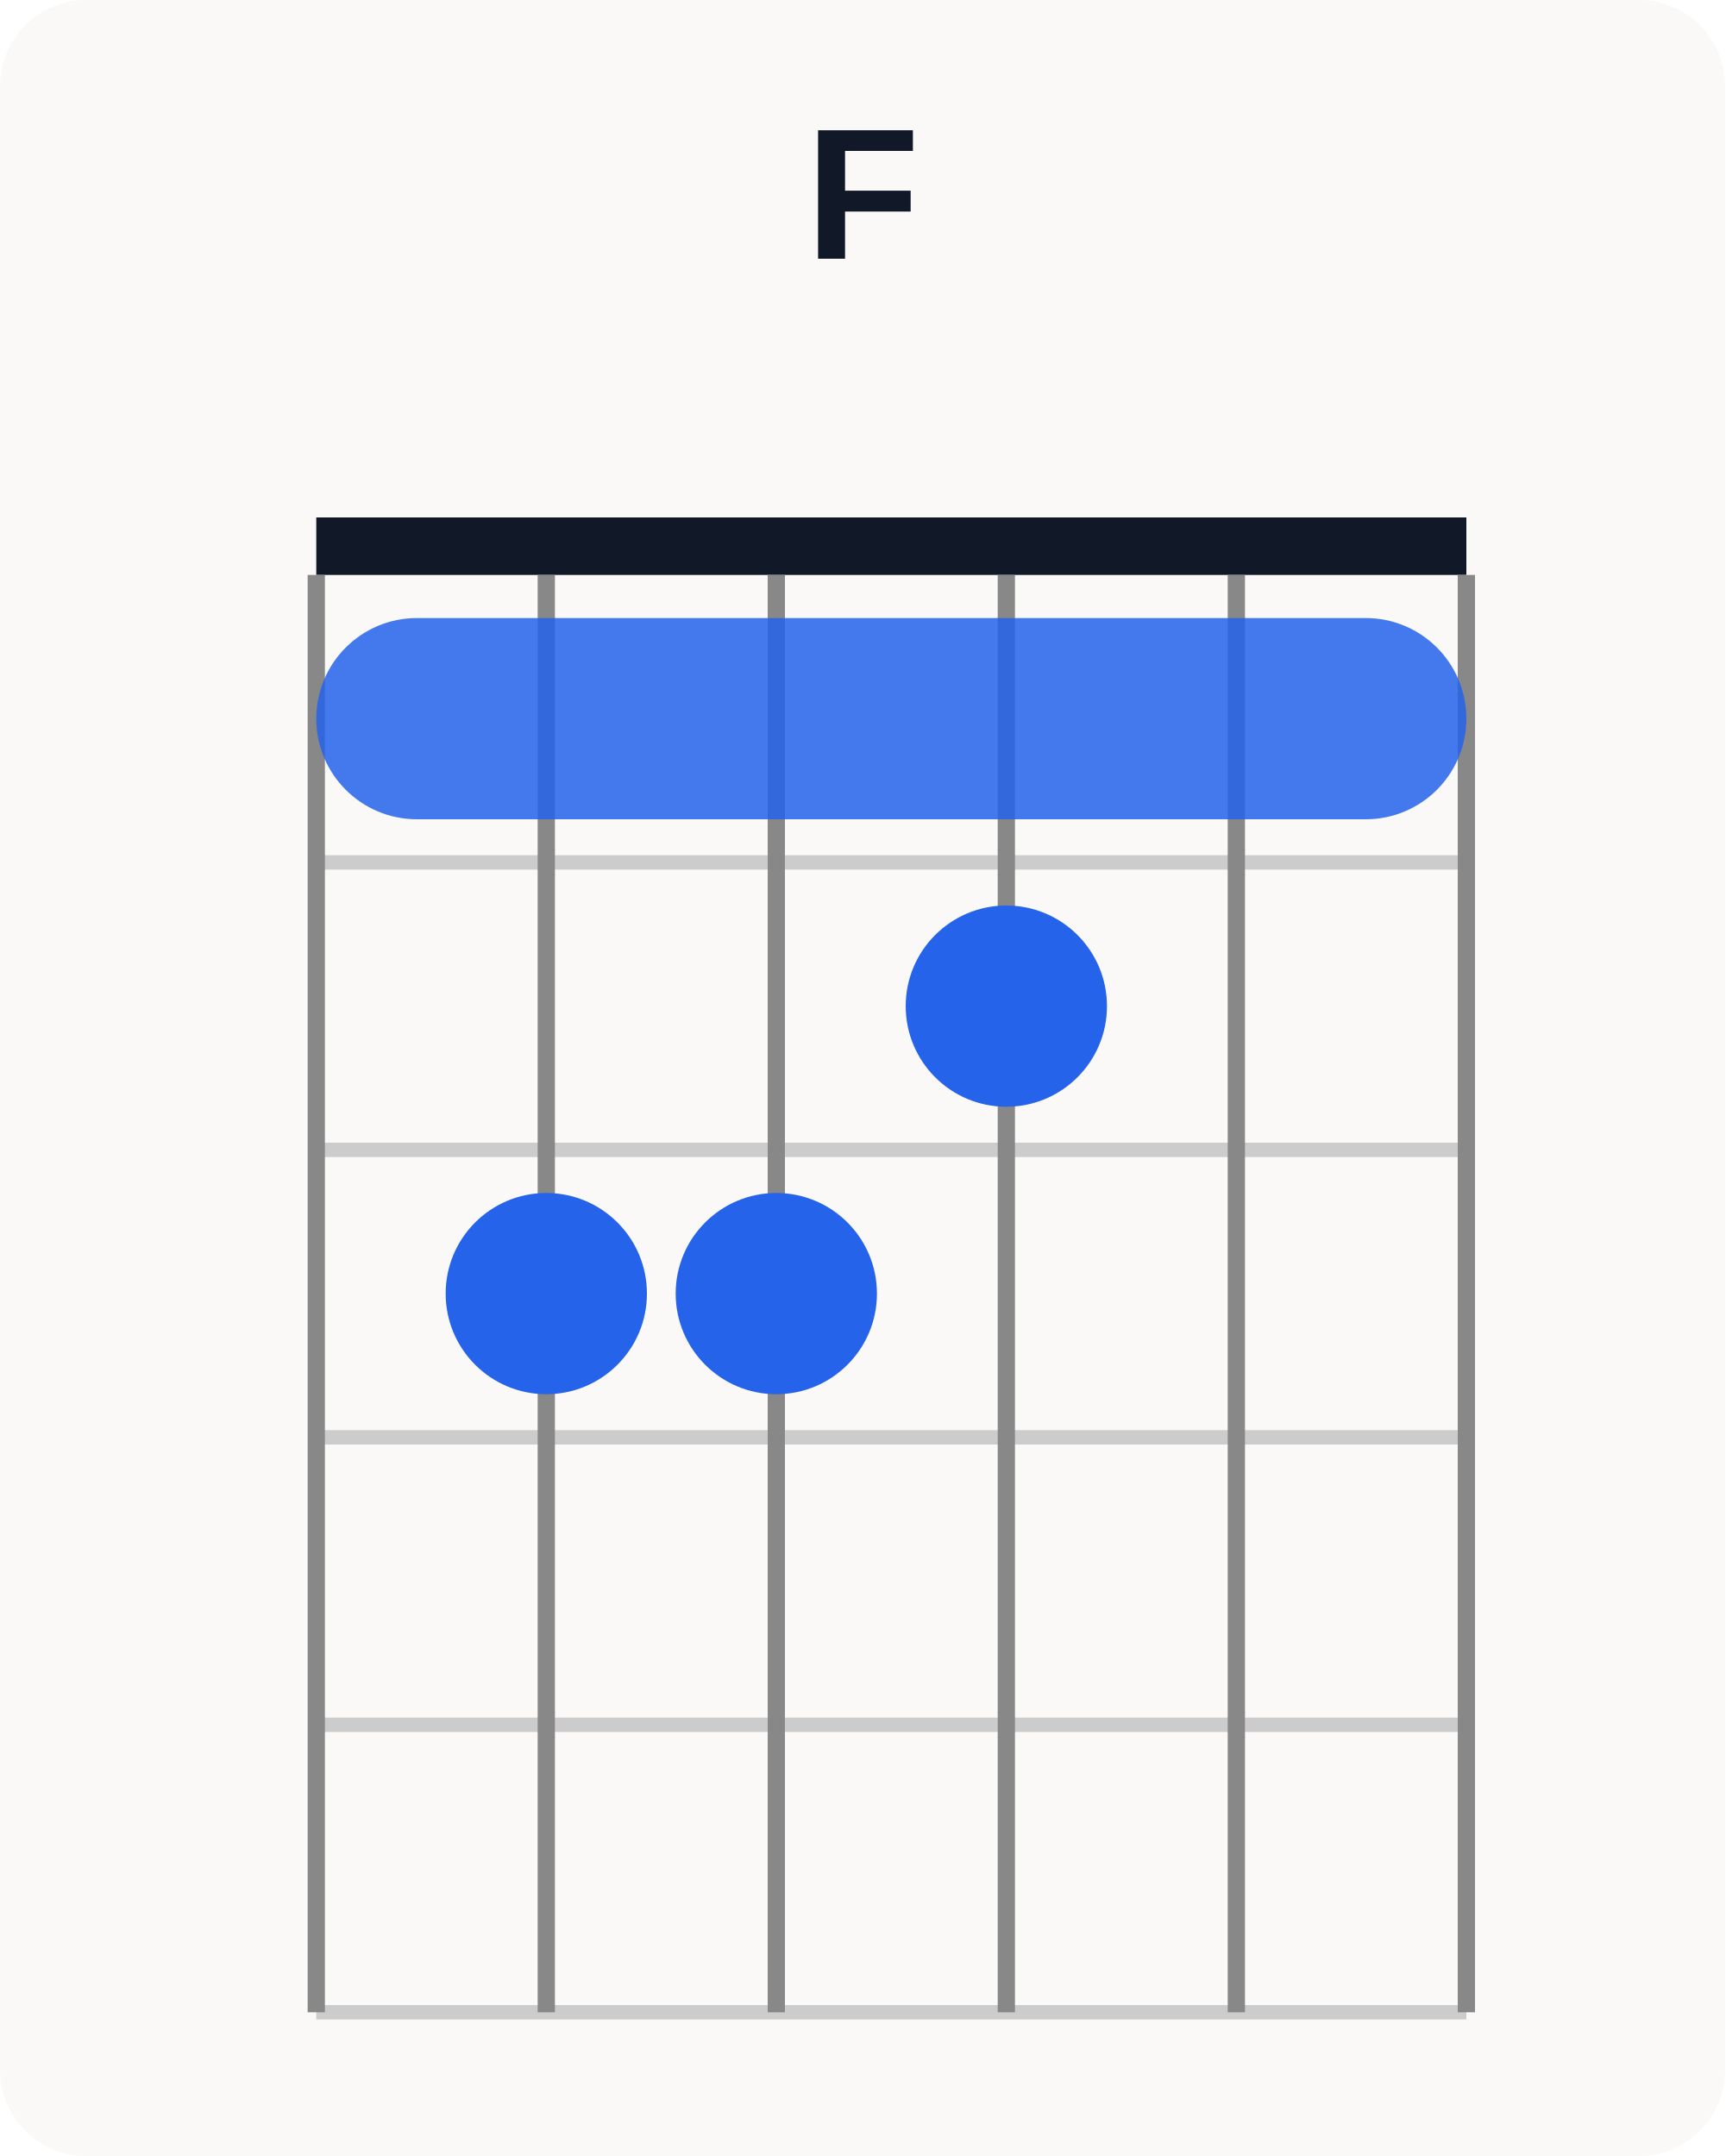
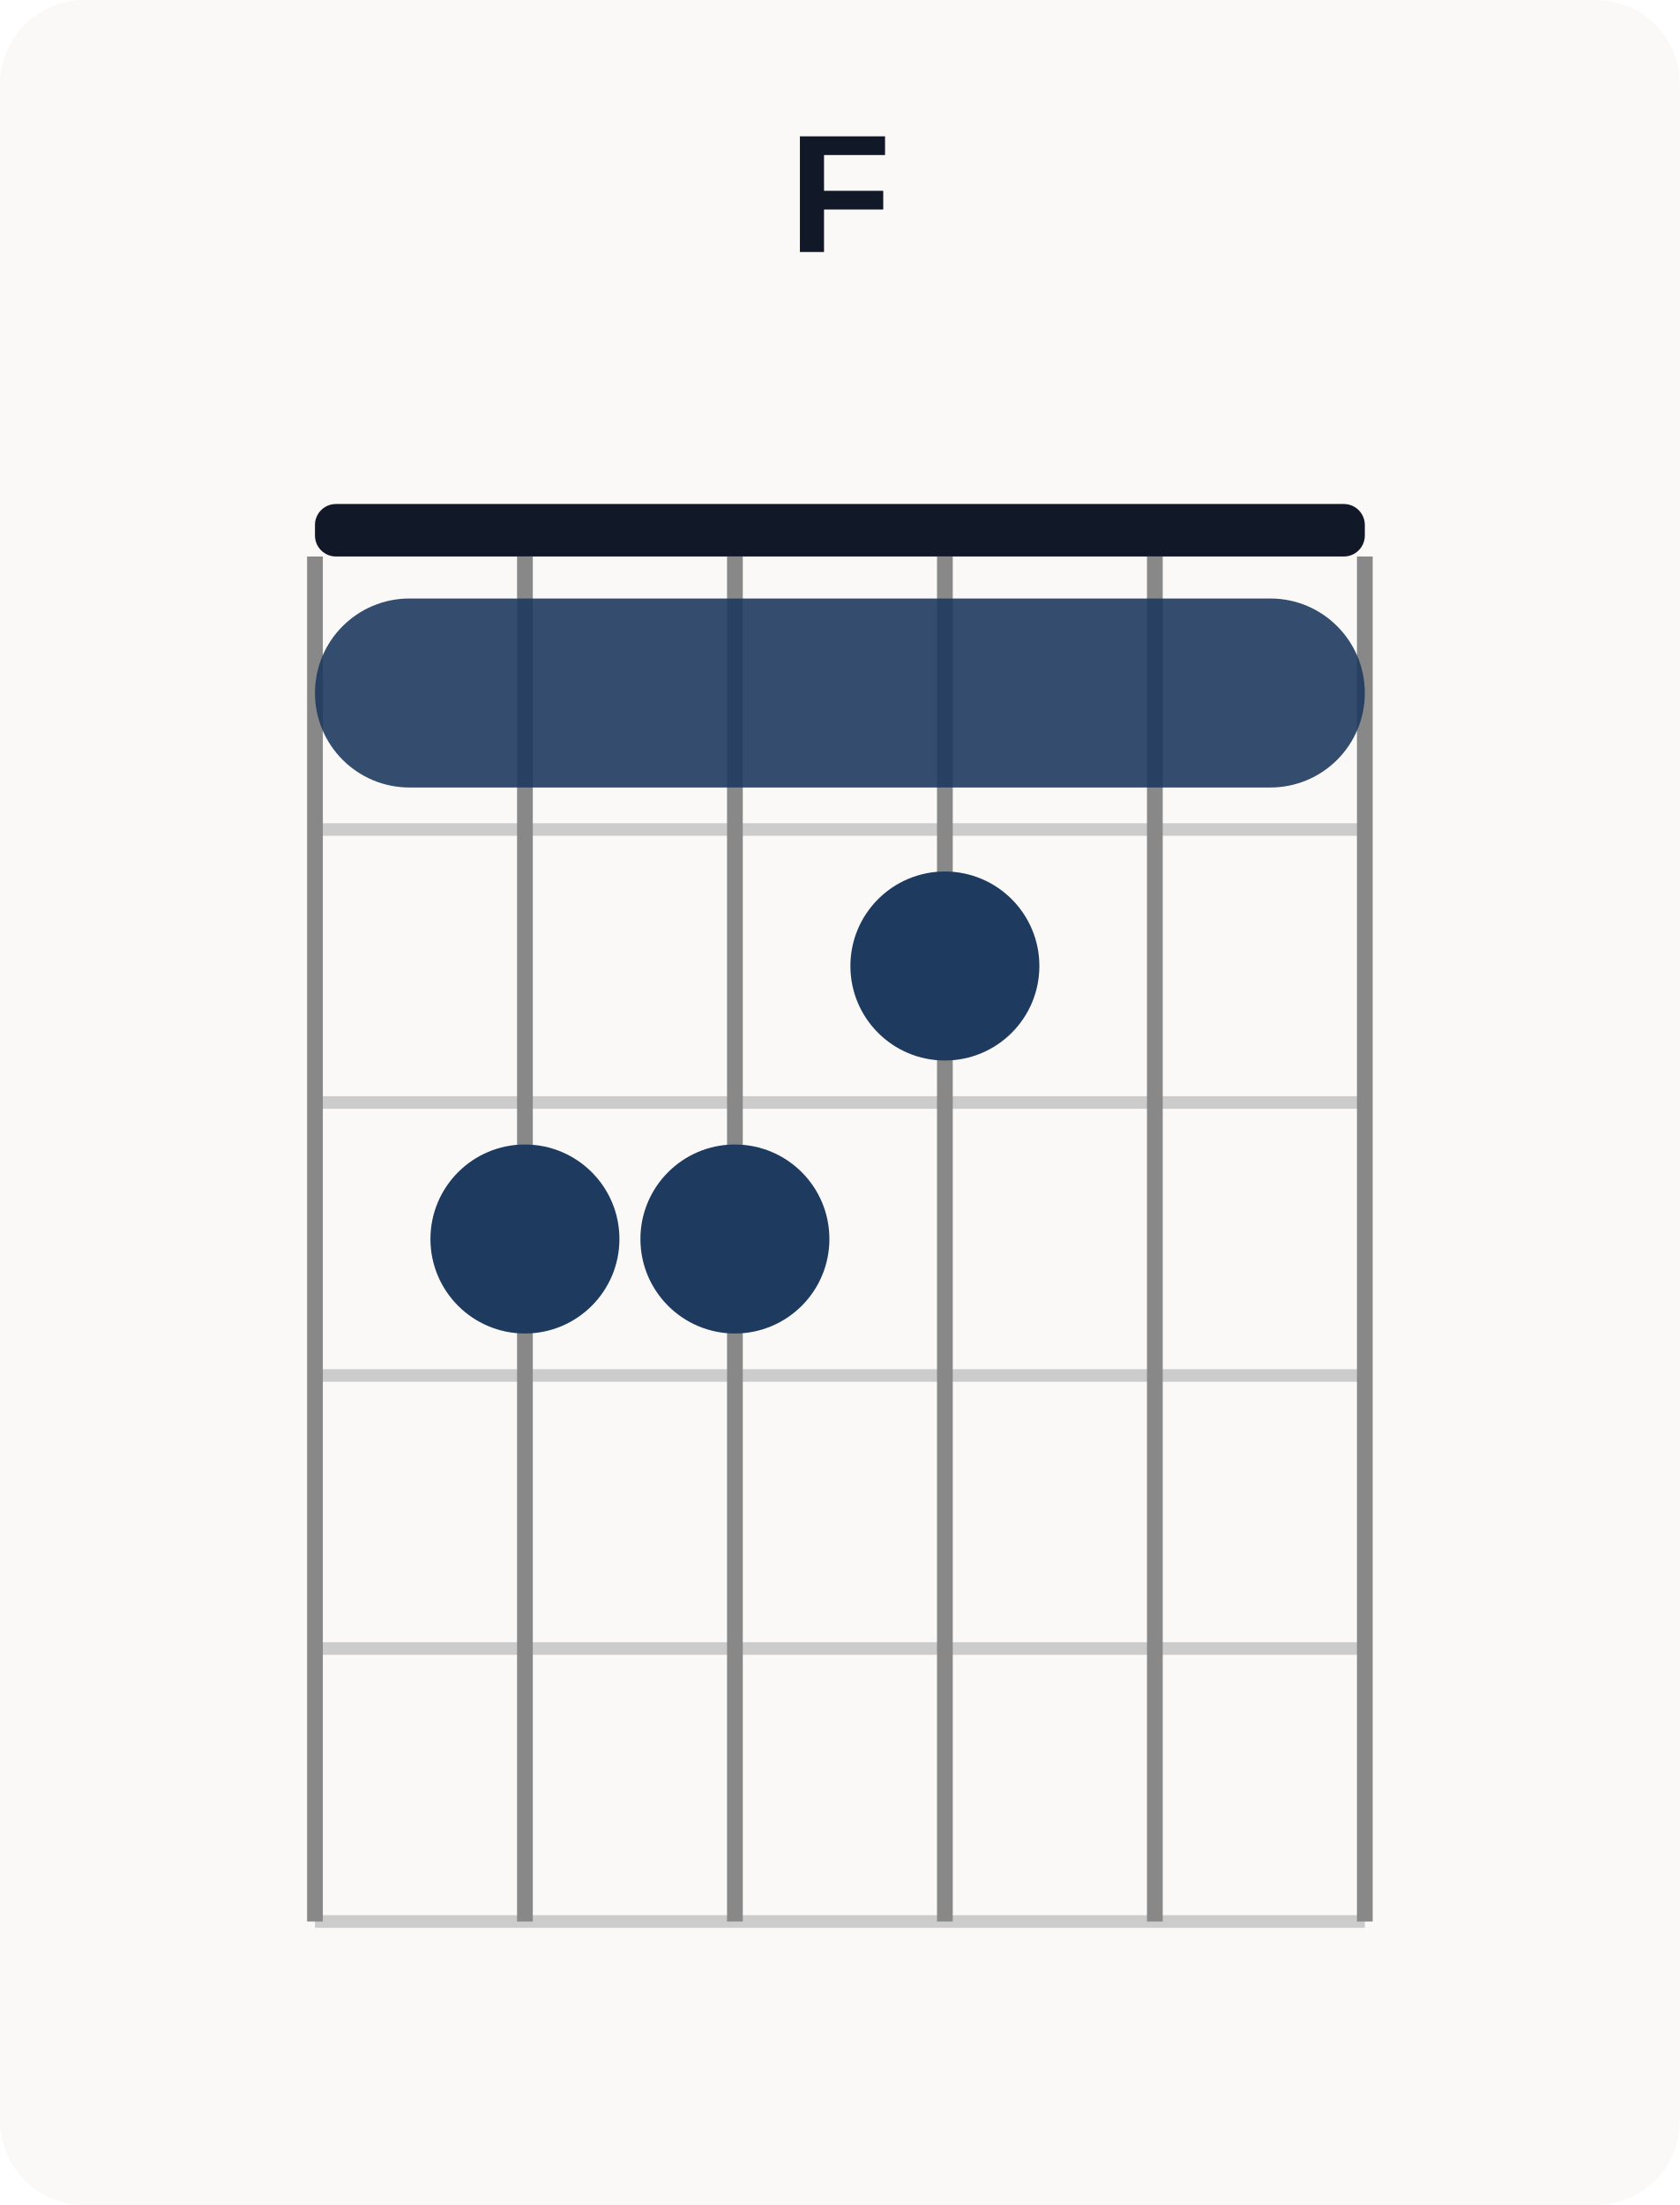
- <svg xmlns="http://www.w3.org/2000/svg" width="120" height="150" viewBox="0 0 120 150">
-   <rect width="120" height="150" fill="#faf9f7" rx="6" />
-   <text x="60" y="18" text-anchor="middle" font-family="Arial,sans-serif" font-size="13" font-weight="700" fill="#111827">F</text>
-   <rect x="22" y="36" width="80" height="4" fill="#111827" />
-   <line x1="22" y1="60" x2="102" y2="60" stroke="#ccc" stroke-width="1" />
-   <line x1="22" y1="80" x2="102" y2="80" stroke="#ccc" stroke-width="1" />
-   <line x1="22" y1="100" x2="102" y2="100" stroke="#ccc" stroke-width="1" />
-   <line x1="22" y1="120" x2="102" y2="120" stroke="#ccc" stroke-width="1" />
-   <line x1="22" y1="140" x2="102" y2="140" stroke="#ccc" stroke-width="1" />
-   <line x1="22" y1="40" x2="22" y2="140" stroke="#888" stroke-width="1.2" />
-   <line x1="38" y1="40" x2="38" y2="140" stroke="#888" stroke-width="1.2" />
-   <line x1="54" y1="40" x2="54" y2="140" stroke="#888" stroke-width="1.2" />
-   <line x1="70" y1="40" x2="70" y2="140" stroke="#888" stroke-width="1.2" />
-   <line x1="86" y1="40" x2="86" y2="140" stroke="#888" stroke-width="1.2" />
-   <line x1="102" y1="40" x2="102" y2="140" stroke="#888" stroke-width="1.2" />
-   <rect x="22" y="43" width="80" height="14" rx="7" fill="#2563eb" opacity="0.85" />
-   <circle cx="70" cy="70" r="7" fill="#2563eb" />
-   <circle cx="54" cy="90" r="7" fill="#2563eb" />
-   <circle cx="38" cy="90" r="7" fill="#2563eb" />
+ <svg xmlns="http://www.w3.org/2000/svg" width="160" height="210" viewBox="0 0 160 210">
+   <rect width="160" height="210" fill="#faf9f7" rx="8" />
+   <text x="80" y="24" text-anchor="middle" font-family="Arial,sans-serif" font-size="16" font-weight="700" fill="#111827">F</text>
+   <rect x="30" y="48" width="100" height="5" fill="#111827" rx="2" />
+   <line x1="30" y1="79" x2="130" y2="79" stroke="#ccc" stroke-width="1.2" />
+   <line x1="30" y1="105" x2="130" y2="105" stroke="#ccc" stroke-width="1.2" />
+   <line x1="30" y1="131" x2="130" y2="131" stroke="#ccc" stroke-width="1.2" />
+   <line x1="30" y1="157" x2="130" y2="157" stroke="#ccc" stroke-width="1.2" />
+   <line x1="30" y1="183" x2="130" y2="183" stroke="#ccc" stroke-width="1.2" />
+   <line x1="30" y1="53" x2="30" y2="183" stroke="#888" stroke-width="1.5" />
+   <line x1="50" y1="53" x2="50" y2="183" stroke="#888" stroke-width="1.5" />
+   <line x1="70" y1="53" x2="70" y2="183" stroke="#888" stroke-width="1.5" />
+   <line x1="90" y1="53" x2="90" y2="183" stroke="#888" stroke-width="1.5" />
+   <line x1="110" y1="53" x2="110" y2="183" stroke="#888" stroke-width="1.5" />
+   <line x1="130" y1="53" x2="130" y2="183" stroke="#888" stroke-width="1.5" />
+   <rect x="30" y="57" width="100" height="18" rx="9" fill="#1e3a5f" opacity="0.9" />
+   <circle cx="90" cy="92" r="9" fill="#1e3a5f" />
+   <circle cx="70" cy="118" r="9" fill="#1e3a5f" />
+   <circle cx="50" cy="118" r="9" fill="#1e3a5f" />
</svg>
